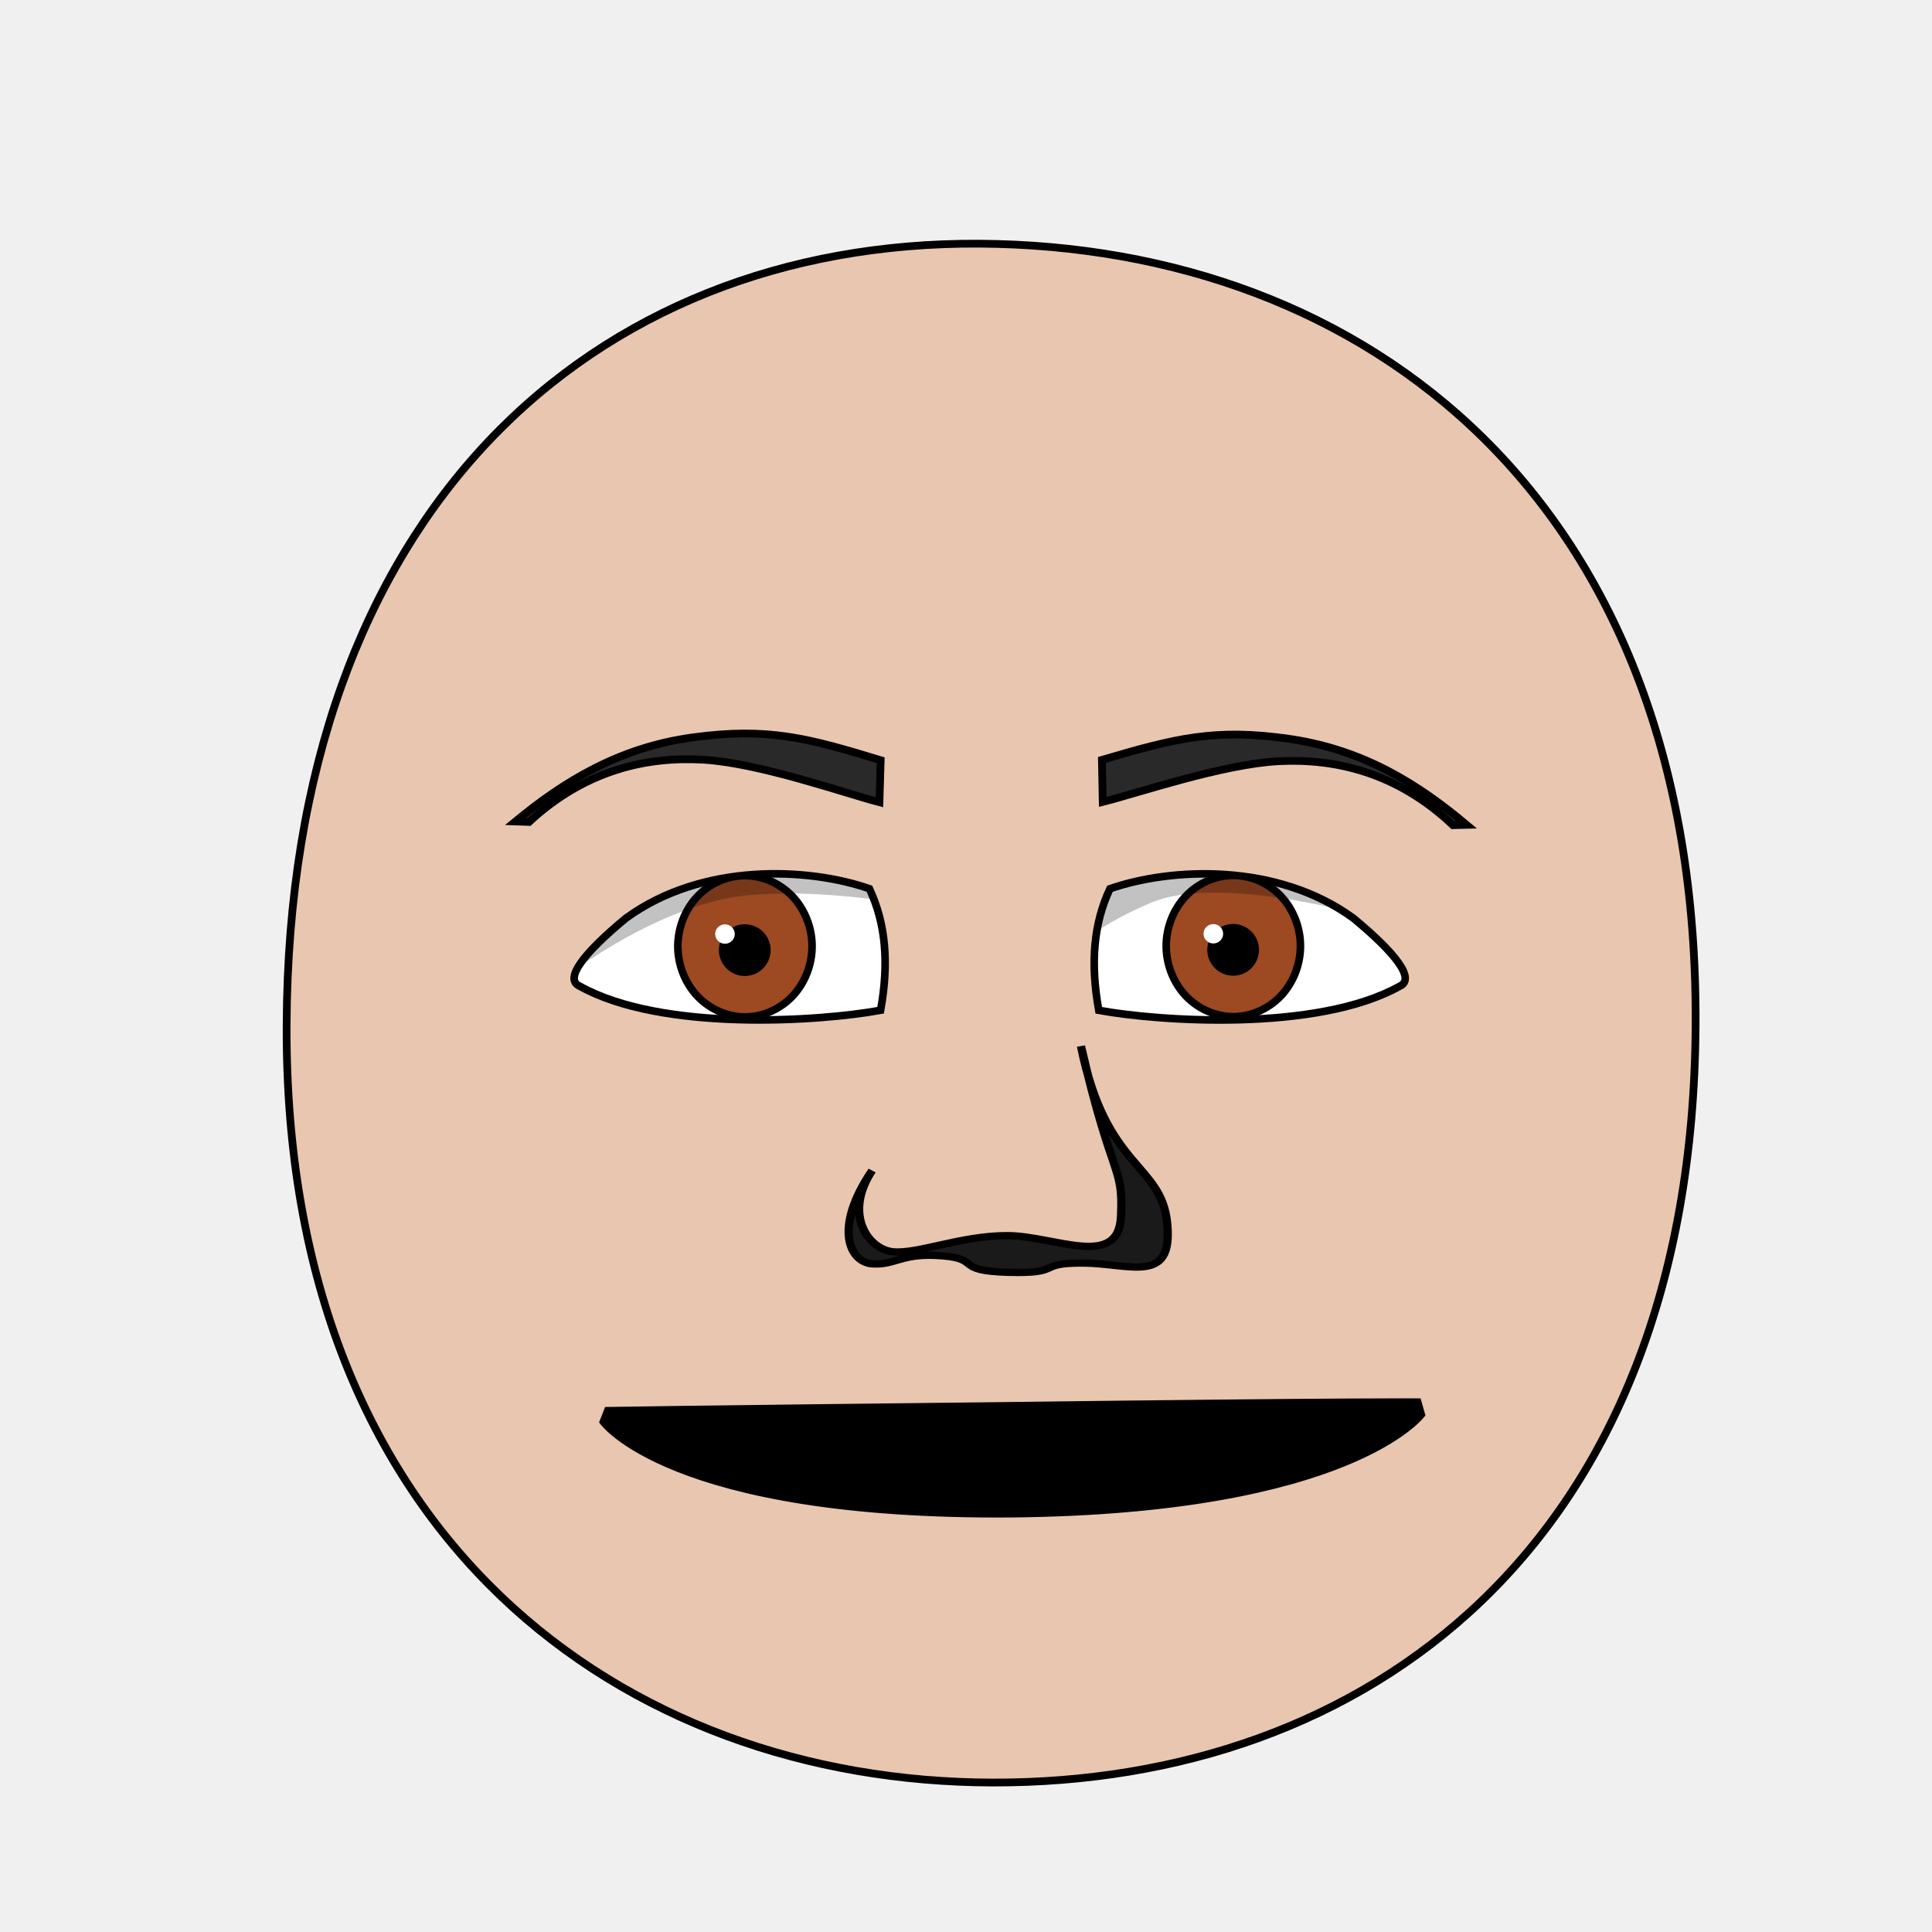
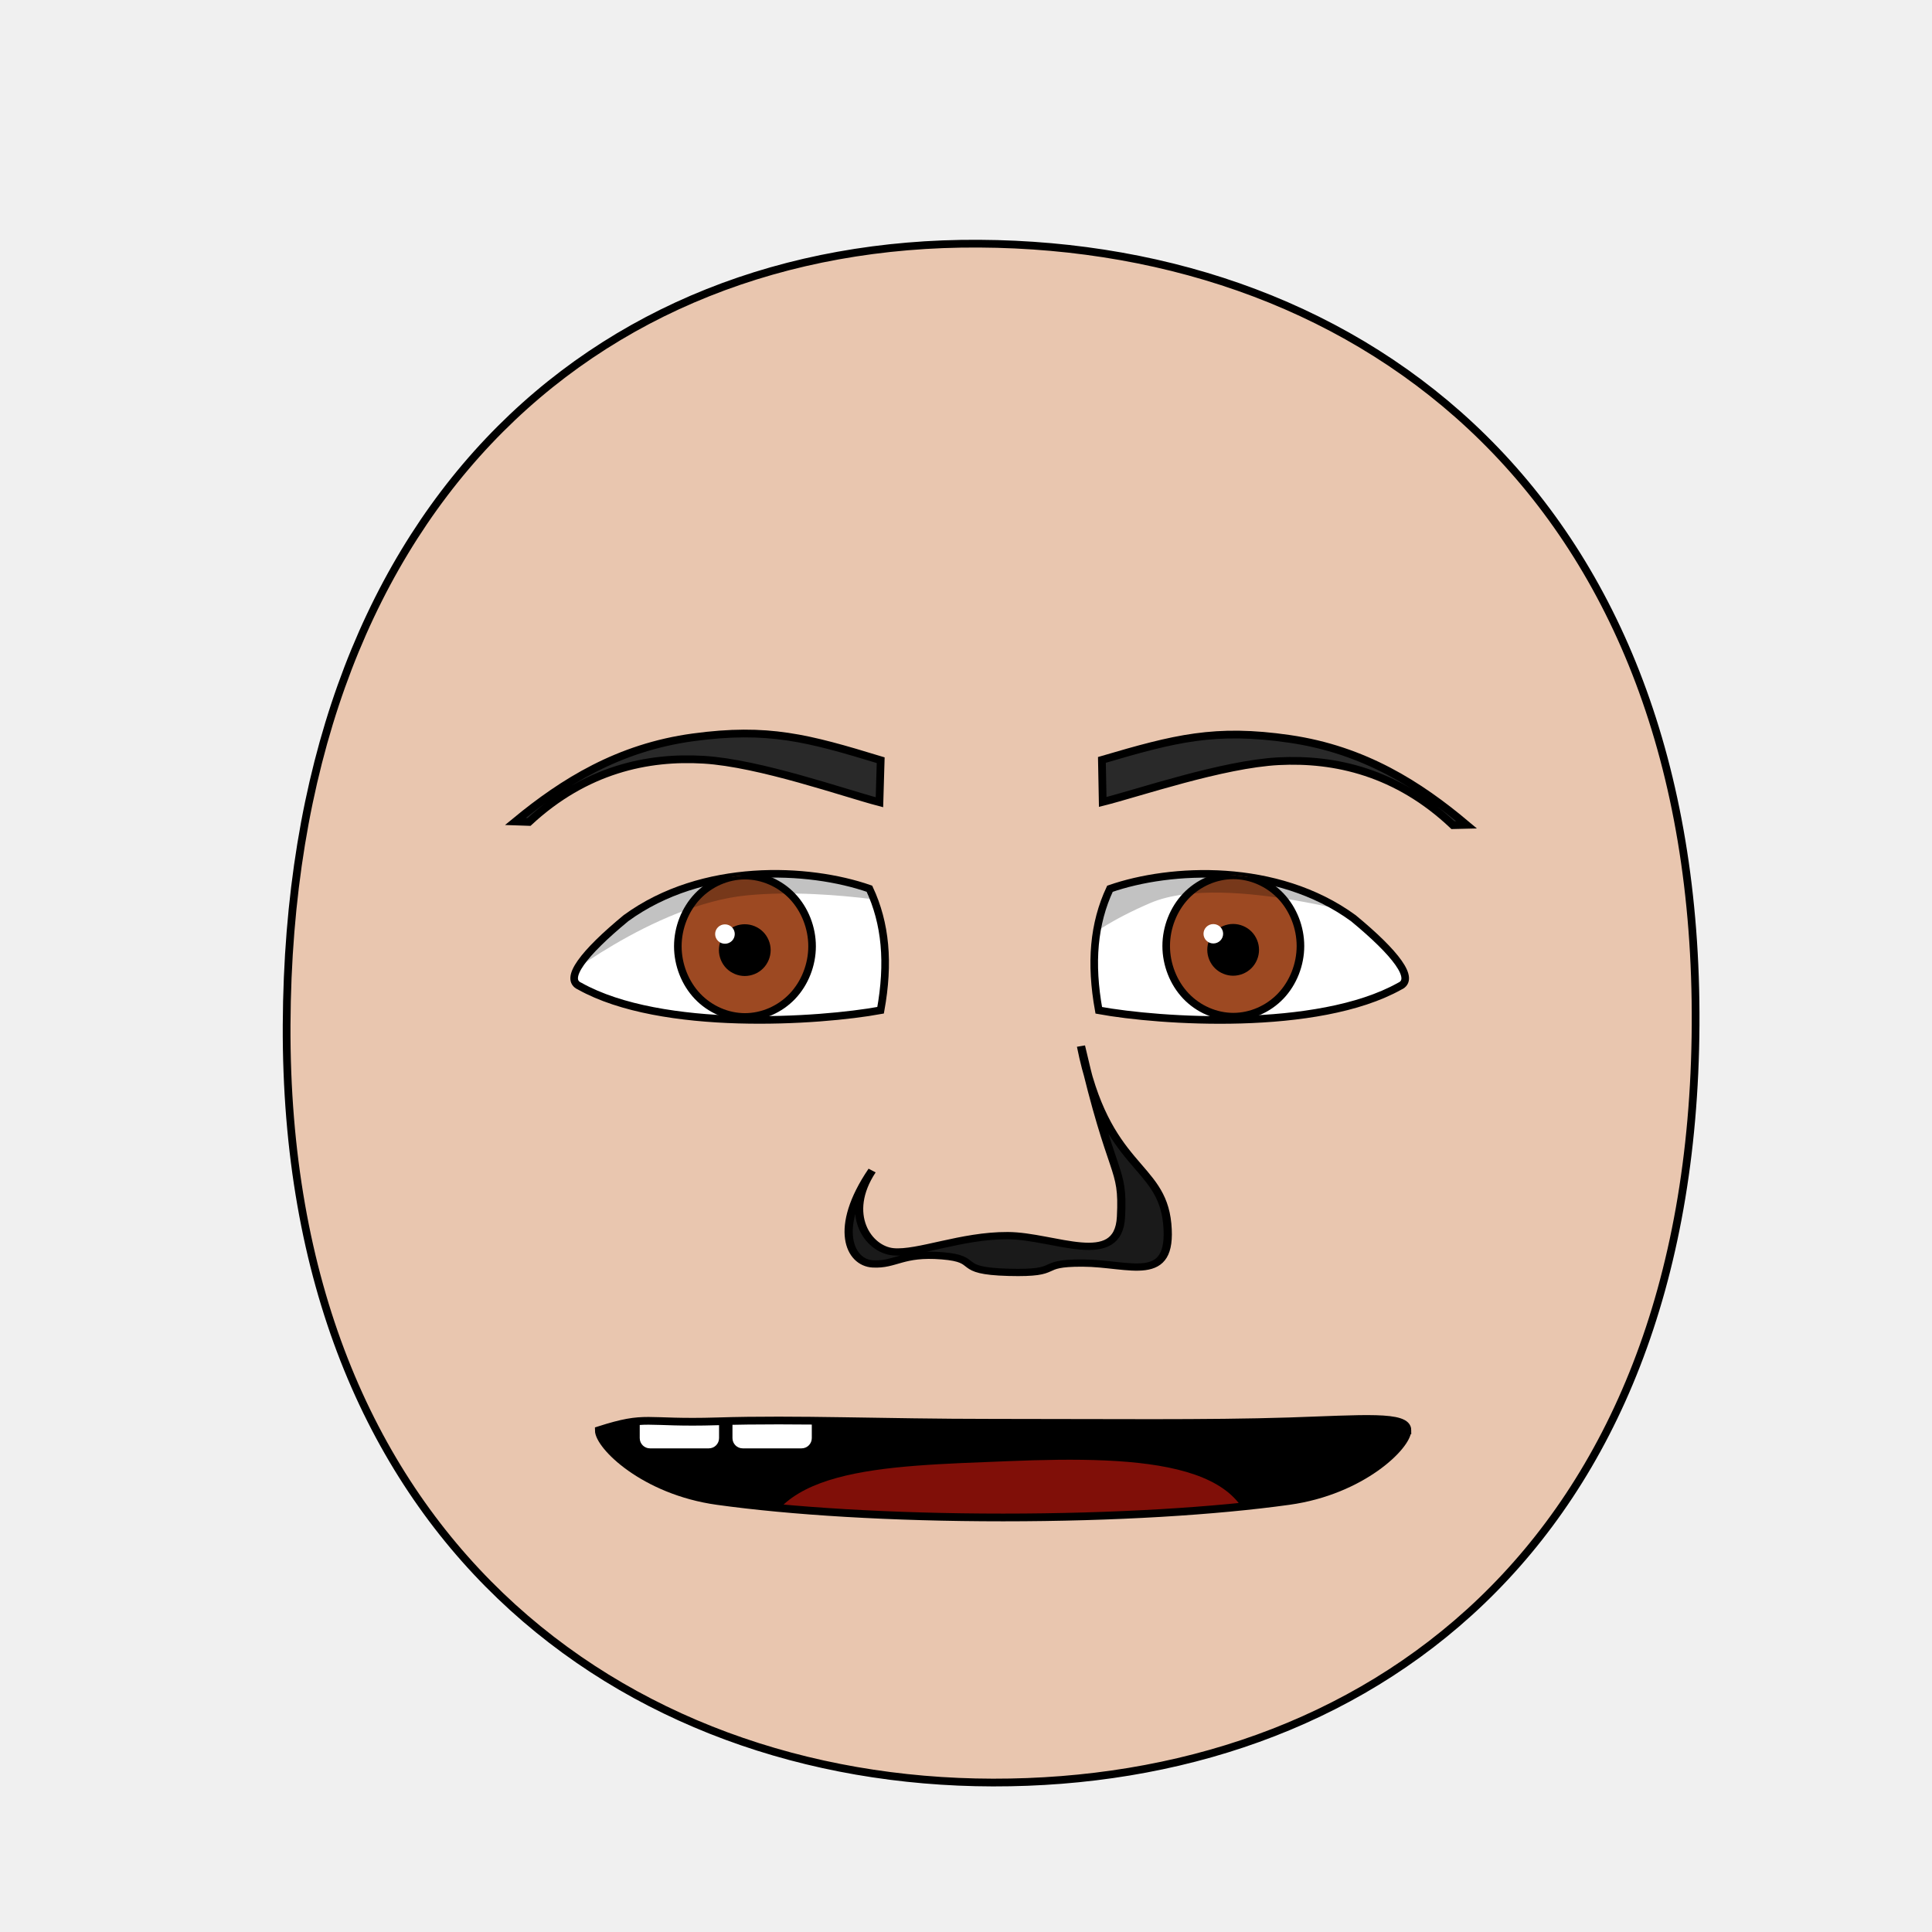
<svg xmlns="http://www.w3.org/2000/svg" xmlns:xlink="http://www.w3.org/1999/xlink" height="100%" width="100%" id="emoticon-front-view" viewBox="0 0 250 250" version="1.1">
  <defs id="defs4">
    <linearGradient id="linearGradient5745">
      <stop style="stop-color:#f4dc15;stop-opacity:1" offset="0" id="stop5747" />
      <stop style="stop-color:#e1430a;stop-opacity:1" offset="1" id="stop5749" />
    </linearGradient>
    <linearGradient id="linearGradient2823">
      <stop style="stop-color:#000000;stop-opacity:1" offset="0" id="stop2825" />
      <stop style="stop-color:#5d52c8;stop-opacity:1" offset="1" id="stop2827" />
    </linearGradient>
    <clipPath id="clipPath2967">
      <use transform="translate(-57.14,-22.86)" xlink:href="#path3622" height="1" width="1" y="0" x="0" id="use2969" />
    </clipPath>
    <clipPath id="clipPath4022">
      <use transform="matrix(-1,0,0,1,915.87,-3.77)" xlink:href="#path3622" height="250" width="250" y="0" x="0" id="use5959" />
    </clipPath>
    <radialGradient spreadMethod="pad" gradientTransform="matrix(98.09029,121.5278,-104.4591,83.94095,1881.611,1722.677)" gradientUnits="userSpaceOnUse" xlink:href="#linearGradient5745" id="radialGradient5694" fy="2.705" fx="-15.372" r="1" cy="2.705" cx="-15.372" />
    <linearGradient gradientTransform="translate(37.46307,-25.35117)" gradientUnits="userSpaceOnUse" xlink:href="#linearGradient2823" id="irisGradient" y2="606.466" x2="138.571" y1="488.076" x1="107.143" />
+     <clipPath clipPathUnits="userSpaceOnUse" id="clipPath-mouth">
+       <use x="0" y="0" xlink:href="#mouth-outline" id="use-mouth-outline" width="250" height="250" />
+     </clipPath>
  </defs>
  <g id="head">
    <path style="fill:#e9c6af;stroke:#000000;stroke-width:1;stroke-opacity:1" d="M 128.48,230.66 C 176.27,230.75 219.01,200.57 219.41,132.64 219.80,64.72 176.76,31.81 126.68,31.53 76.60,31.24 37.38,66.28 37.09,132.64 36.80,199.01 80.69,230.57 128.48,230.66 Z" id="path164" />
  </g>
  <g transform="matrix(0.16,0,0,0.16,63.08,35.69)" style="stroke-width:4.36;stroke-miterlimit:4;stroke-dasharray:none" id="left-eye">
    <path d="M 308.90,495.69 C 322.05,523.80 324.88,555.58 317.93,593.98 268.81,602.98 141.10,611.68 74.55,574.48 61.65,568.80 77.57,547.93 112.02,519.49 174.12,474.21 259.87,478.61 308.90,495.69 Z" style="fill:#ffffff;stroke:#000000;stroke-width:6.14;stroke-miterlimit:4;stroke-opacity:1;stroke-dasharray:none" id="path3622" />
    <g transform="translate(57.14,22.86)" style="stroke-width:4.36;stroke-miterlimit:4;stroke-dasharray:none" id="lens" clip-path="url(#clipPath2967)">
      <g id="g4403">
        <path style="fill:#9d4922;fill-opacity:1;stroke:#000000;stroke-width:6.14;stroke-miterlimit:4;stroke-opacity:1;stroke-dasharray:none" d="M 205.38,519.39 C 205.38,534.35 199.53,549.21 189.48,559.79 179.43,570.37 165.31,576.53 151.09,576.53 136.88,576.53 122.76,570.37 112.71,559.79 102.66,549.21 96.80,534.35 96.80,519.39 96.80,504.43 102.66,489.56 112.71,478.98 122.76,468.40 136.88,462.24 151.09,462.24 165.31,462.24 179.43,468.40 189.48,478.98 199.53,489.56 205.38,504.43 205.38,519.39 Z" id="iris" />
        <path d="M 168.81,522.49 C 168.81,527.16 166.89,531.81 163.58,535.12 160.27,538.43 155.63,540.35 150.95,540.35 146.27,540.35 141.63,538.43 138.32,535.12 135.02,531.81 133.09,527.16 133.09,522.49 133.09,517.81 135.02,513.16 138.32,509.85 141.63,506.55 146.27,504.62 150.95,504.62 155.63,504.62 160.27,506.55 163.58,509.85 166.89,513.16 168.81,517.81 168.81,522.49 Z" style="fill:#000000;fill-opacity:1;stroke:#000000;stroke-width:6.14;stroke-miterlimit:4;stroke-opacity:1;stroke-dasharray:none" id="pupil" />
        <path d="M 142.85,509.49 C 142.85,513.82 139.30,517.33 134.92,517.33 130.54,517.33 126.98,513.82 126.98,509.49 126.98,505.16 130.54,501.65 134.92,501.65 139.30,501.65 142.85,505.16 142.85,509.49 Z" style="fill:#ffffff;fill-opacity:1;stroke:none" id="glare" />
      </g>
      <path style="opacity:0.24;fill:#000000;stroke:#000000;stroke-width:1px;stroke-linecap:butt;stroke-linejoin:miter;stroke-opacity:1" d="M -5.86,552.10 -11.18,407.57 305.31,412.27 307.22,489.40 C 307.22,489.40 222.90,470.97 153.10,477.65 76.47,484.99 -5.86,552.10 -5.86,552.10 Z" id="left-lid-shadow" />
    </g>
  </g>
  <g transform="matrix(0.16,0,0,0.16,46.51,36.30)" style="stroke-width:4.36;stroke-miterlimit:4;stroke-dasharray:none" id="right-eye">
    <use transform="matrix(-1,0,0,1,915.87,-3.77)" xlink:href="#path3622" height="250" width="250" y="0" x="0" id="use3959" />
    <g id="g4015" clip-path="url(#clipPath4022)">
      <use transform="translate(555.67,18.82)" style="stroke-width:4.36;stroke-miterlimit:4;stroke-dasharray:none" xlink:href="#g4403" height="1" width="1" y="0" x="0" id="right-lens" />
      <path style="opacity:0.24;fill:#000000;stroke:#000000;stroke-width:1px;stroke-linecap:butt;stroke-linejoin:miter;stroke-miterlimit:4;stroke-opacity:1;stroke-dasharray:none" d="M 544.62,581.57 506.18,515.68 710.91,412.76 841.14,520.94 C 841.14,520.94 701.45,476.36 639.41,502.98 577.38,529.61 558,557.56 544.62,581.57 Z" id="right-lid-shadow" />
    </g>
  </g>
  <path d="M 113.96,98.37 113.80,103.81 C 109.25,102.62 98.31,98.75 91.07,98.31 83.83,97.87 75.79,99.56 68.46,106.36 L 66.69,106.30 C 72.87,101.21 80.02,96.72 89.70,95.41 99.38,94.10 104.54,95.50 113.96,98.37 Z" style="fill:#292929;fill-opacity:1;fill-rule:nonzero;stroke:#000000;stroke-width:1;stroke-miterlimit:4;stroke-opacity:1;stroke-dasharray:none" id="left-eye-brow" />
  <g style="stroke-width:1" transform="matrix(1.13,0,0,1,-17.27,2.11)" id="nose">
    <path style="fill:#1a1a1a;stroke:#000000;stroke-width:0.94;stroke-miterlimit:4;stroke-dasharray:none" d="M 115.15,149.36 C 111.84,155.01 114.69,159.56 117.56,159.87 120.43,160.17 125.39,157.75 130.68,157.78 135.98,157.80 143.36,162.15 143.65,155.34 143.95,148.52 142.69,150.94 139.07,133.26 141.90,149.29 148.29,148.31 148.95,156.26 149.60,164.21 144.68,161.35 139.25,161.33 133.81,161.31 137.15,162.72 130.79,162.53 124.44,162.34 127.74,160.80 123.15,160.39 118.57,159.97 117.86,161.60 115.23,161.44 112.60,161.29 110.65,156.83 115.15,149.36 Z" id="nose-outline" />
  </g>
-   <path d="M 78.51,182.37 C 78.51,182.37 87.44,182.21 130.65,181.73 175.36,181.16 183.59,181.26 183.59,181.26 L 184.11,183.09 C 184.11,183.09 174.92,195.59 130.97,196.05 86.49,196.41 77.87,184.01 77.87,184.01 L 78.51,182.37 Z" style="fill:#000000;fill-opacity:1;stroke:#000000;stroke-width:0.62;stroke-linecap:butt;stroke-linejoin:miter;stroke-miterlimit:4;stroke-opacity:1;stroke-dasharray:none" id="mouth-path" />
+   <g id="g3017" transform="translate(180.1325,-4.966887)">
+     <path id="mouth-path" style="fill:#000000;fill-opacity:1;stroke:#000000;stroke-width:0.62;stroke-linecap:butt;stroke-linejoin:miter;stroke-miterlimit:4;stroke-opacity:1;stroke-dasharray:none" d="m 78.51,182.37 c 0,0 8.93,-0.16 52.14,-0.64 44.71,-0.57 52.94,-0.47 52.94,-0.47 l 0.52,1.83 c 0,0 -9.19,12.5 -53.14,12.96 -44.48,0.36 -53.1,-12.04 -53.1,-12.04 l 0.64,-1.64 z" />
+   </g>
  <use transform="matrix(-1,-0.01,-0.01,1,257.53,1.10)" xlink:href="#left-eye-brow" height="250" width="250" y="0" x="0" id="right-eye-brow" />
+   <g id="mouth-interior" clip-path="url(#clipPath-mouth)">
+     <rect y="159.934" x="52.649" height="66.556" width="145.364" id="mouth-background" style="fill:#000000;fill-opacity:1;stroke:none" />
+     <path id="tongue" d="m 98.344,202.152 c 1e-6,-12.348 15.888,-12.417 32.119,-13.079 17.541,-0.716 33.444,0.069 31.457,13.079 -21.192,0 -42.384,0 -63.576,0 z" style="fill:#800f08;fill-opacity:1;stroke:none" />
+     <rect ry="1.325" y="177.152" x="82.781" height="10.265" width="10.265" id="tooth00" style="fill:#ffffff;fill-opacity:1;stroke:none" />
+     <use x="0" y="0" xlink:href="#tooth00" id="tooth01" transform="translate(12,0)" width="250" height="250" />
+   </g>
+   <path style="fill:none;stroke:#000000;stroke-width:1px;stroke-miterlimit:4;stroke-opacity:1" d="m 182.119,185.073 c 0,2.012 -5.856,7.833 -15.324,9.151 -9.468,1.318 -22.547,2.134 -36.994,2.134 -14.447,0 -27.527,-0.815 -36.994,-2.134 -9.468,-1.318 -15.324,-7.139 -15.324,-9.151 6.291,-2.012 5.769,-0.854 15.324,-1.151 10.461,-0.325 21.223,0.184 35.67,0.184 14.447,0 27.858,0.153 38.319,-0.184 9.554,-0.308 15.324,-0.861 15.324,1.151 z" id="mouth-outline" />
</svg>
